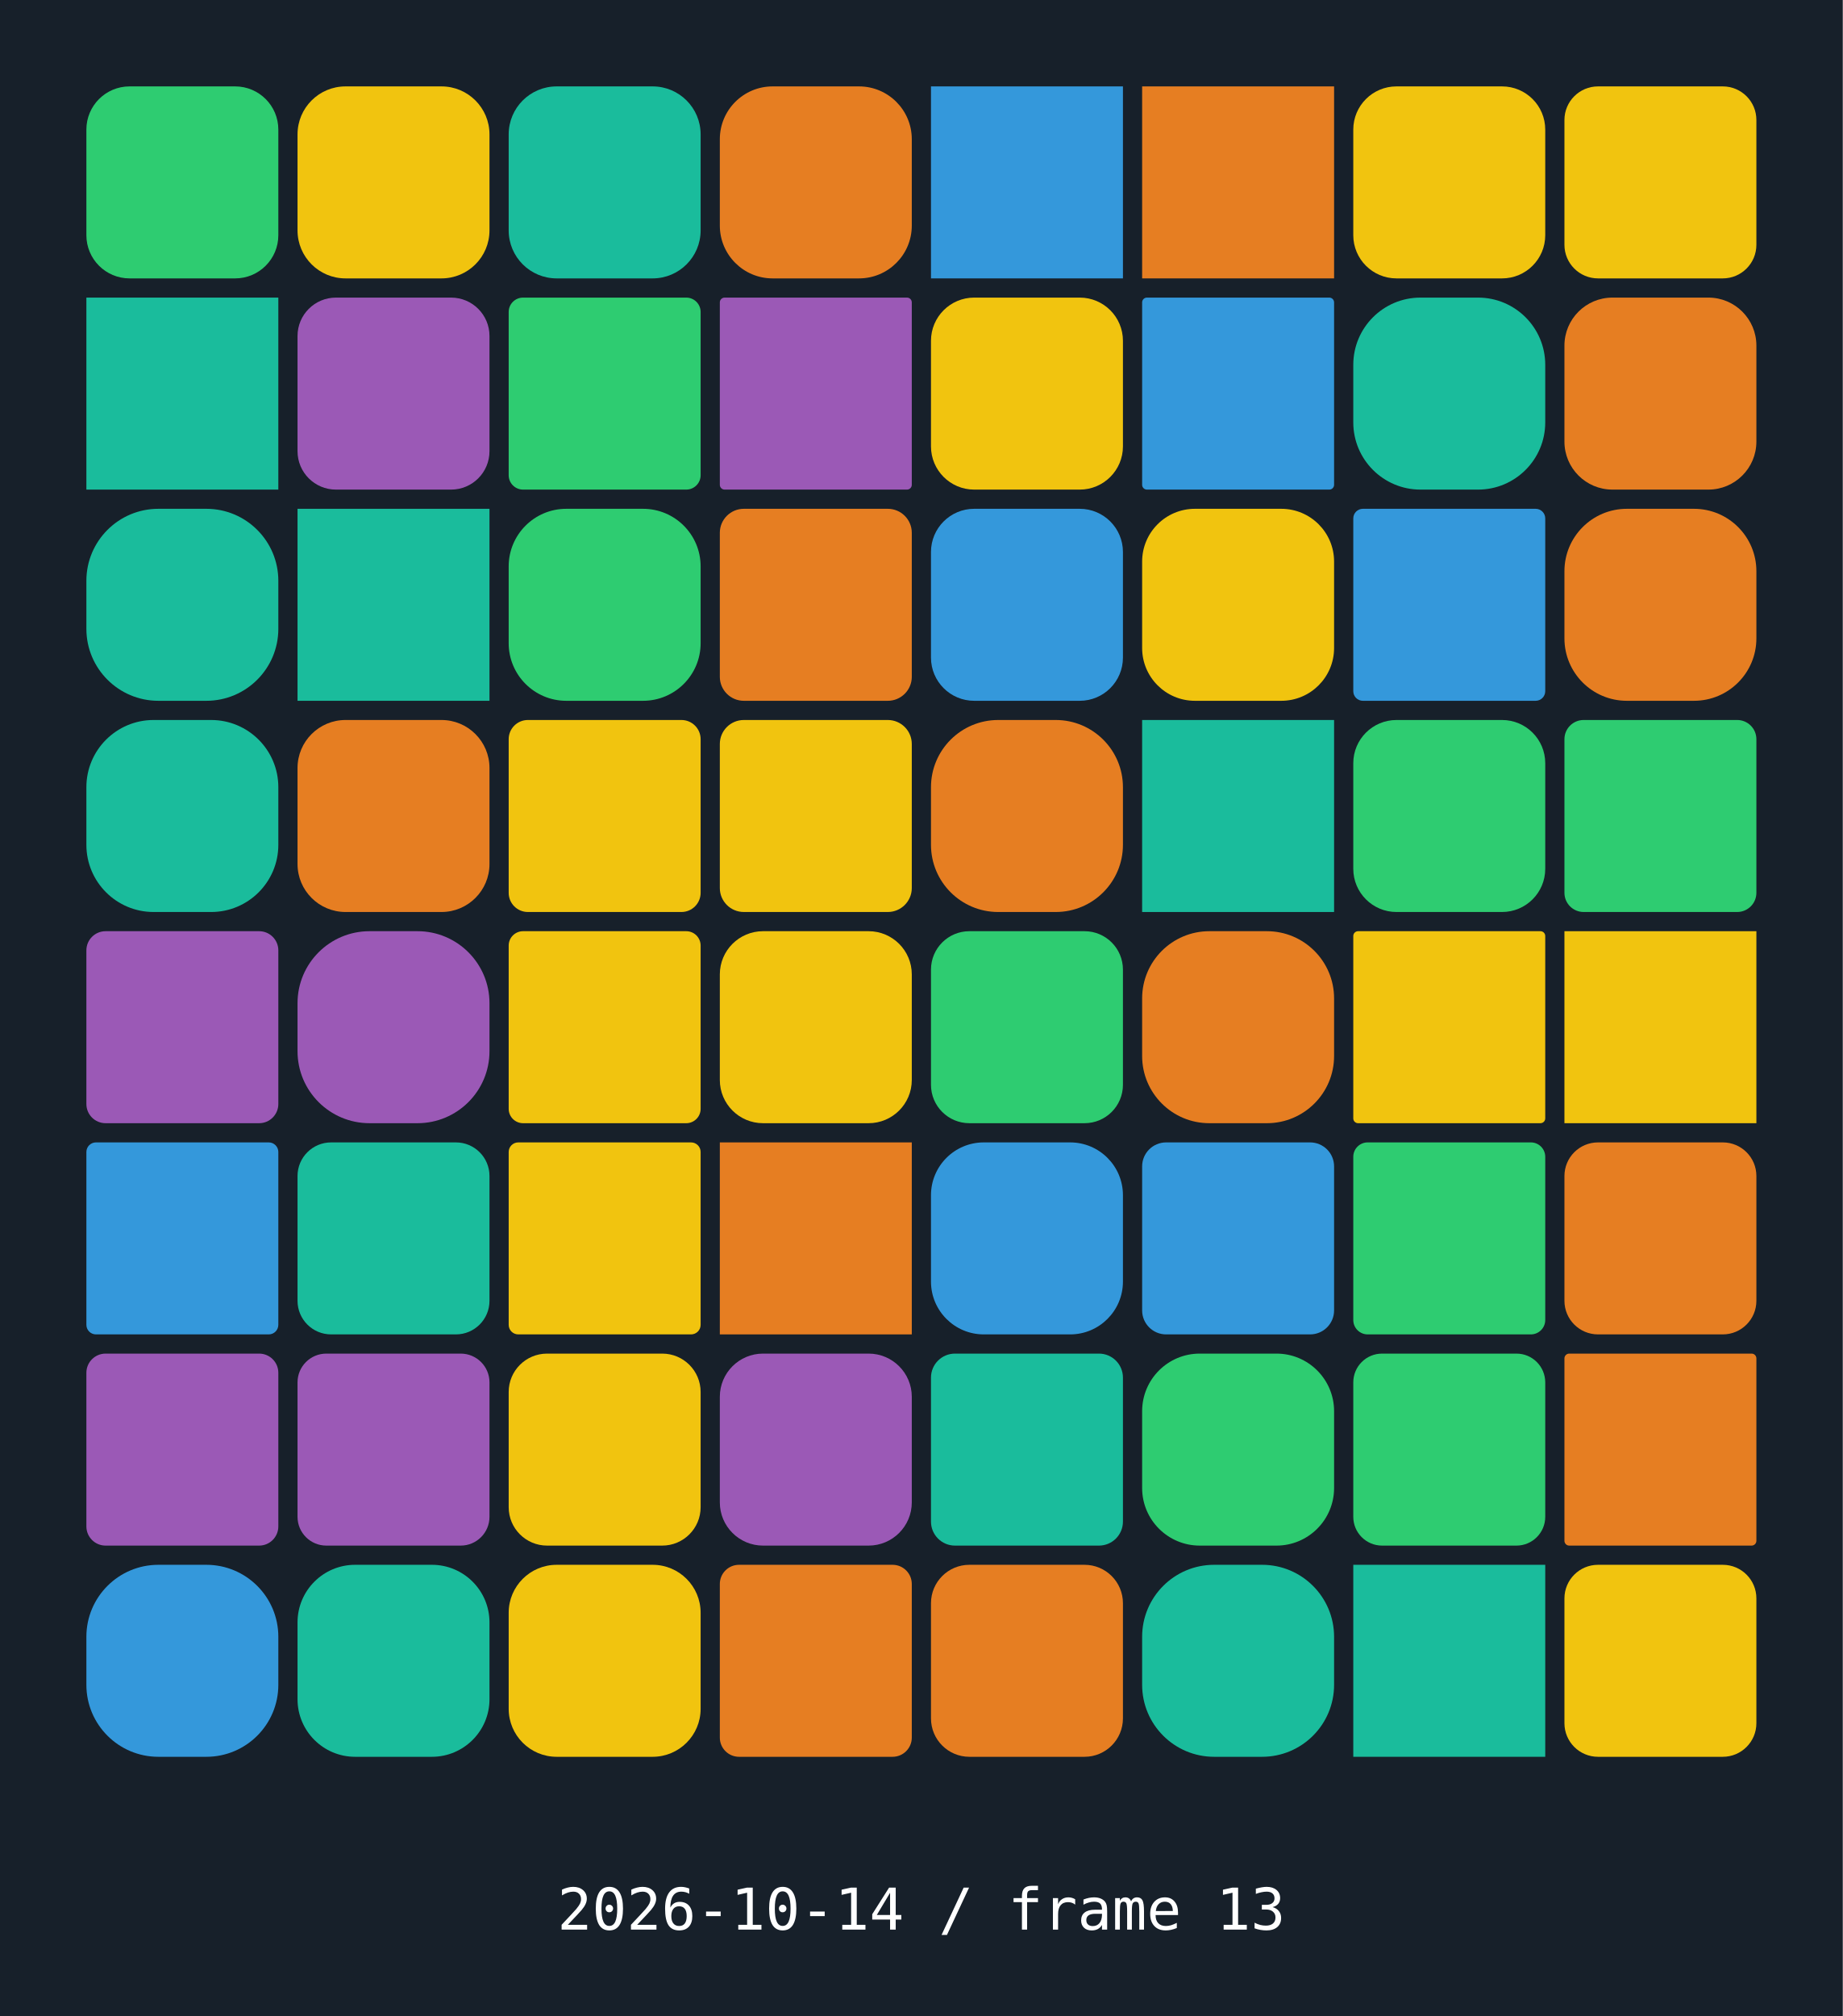
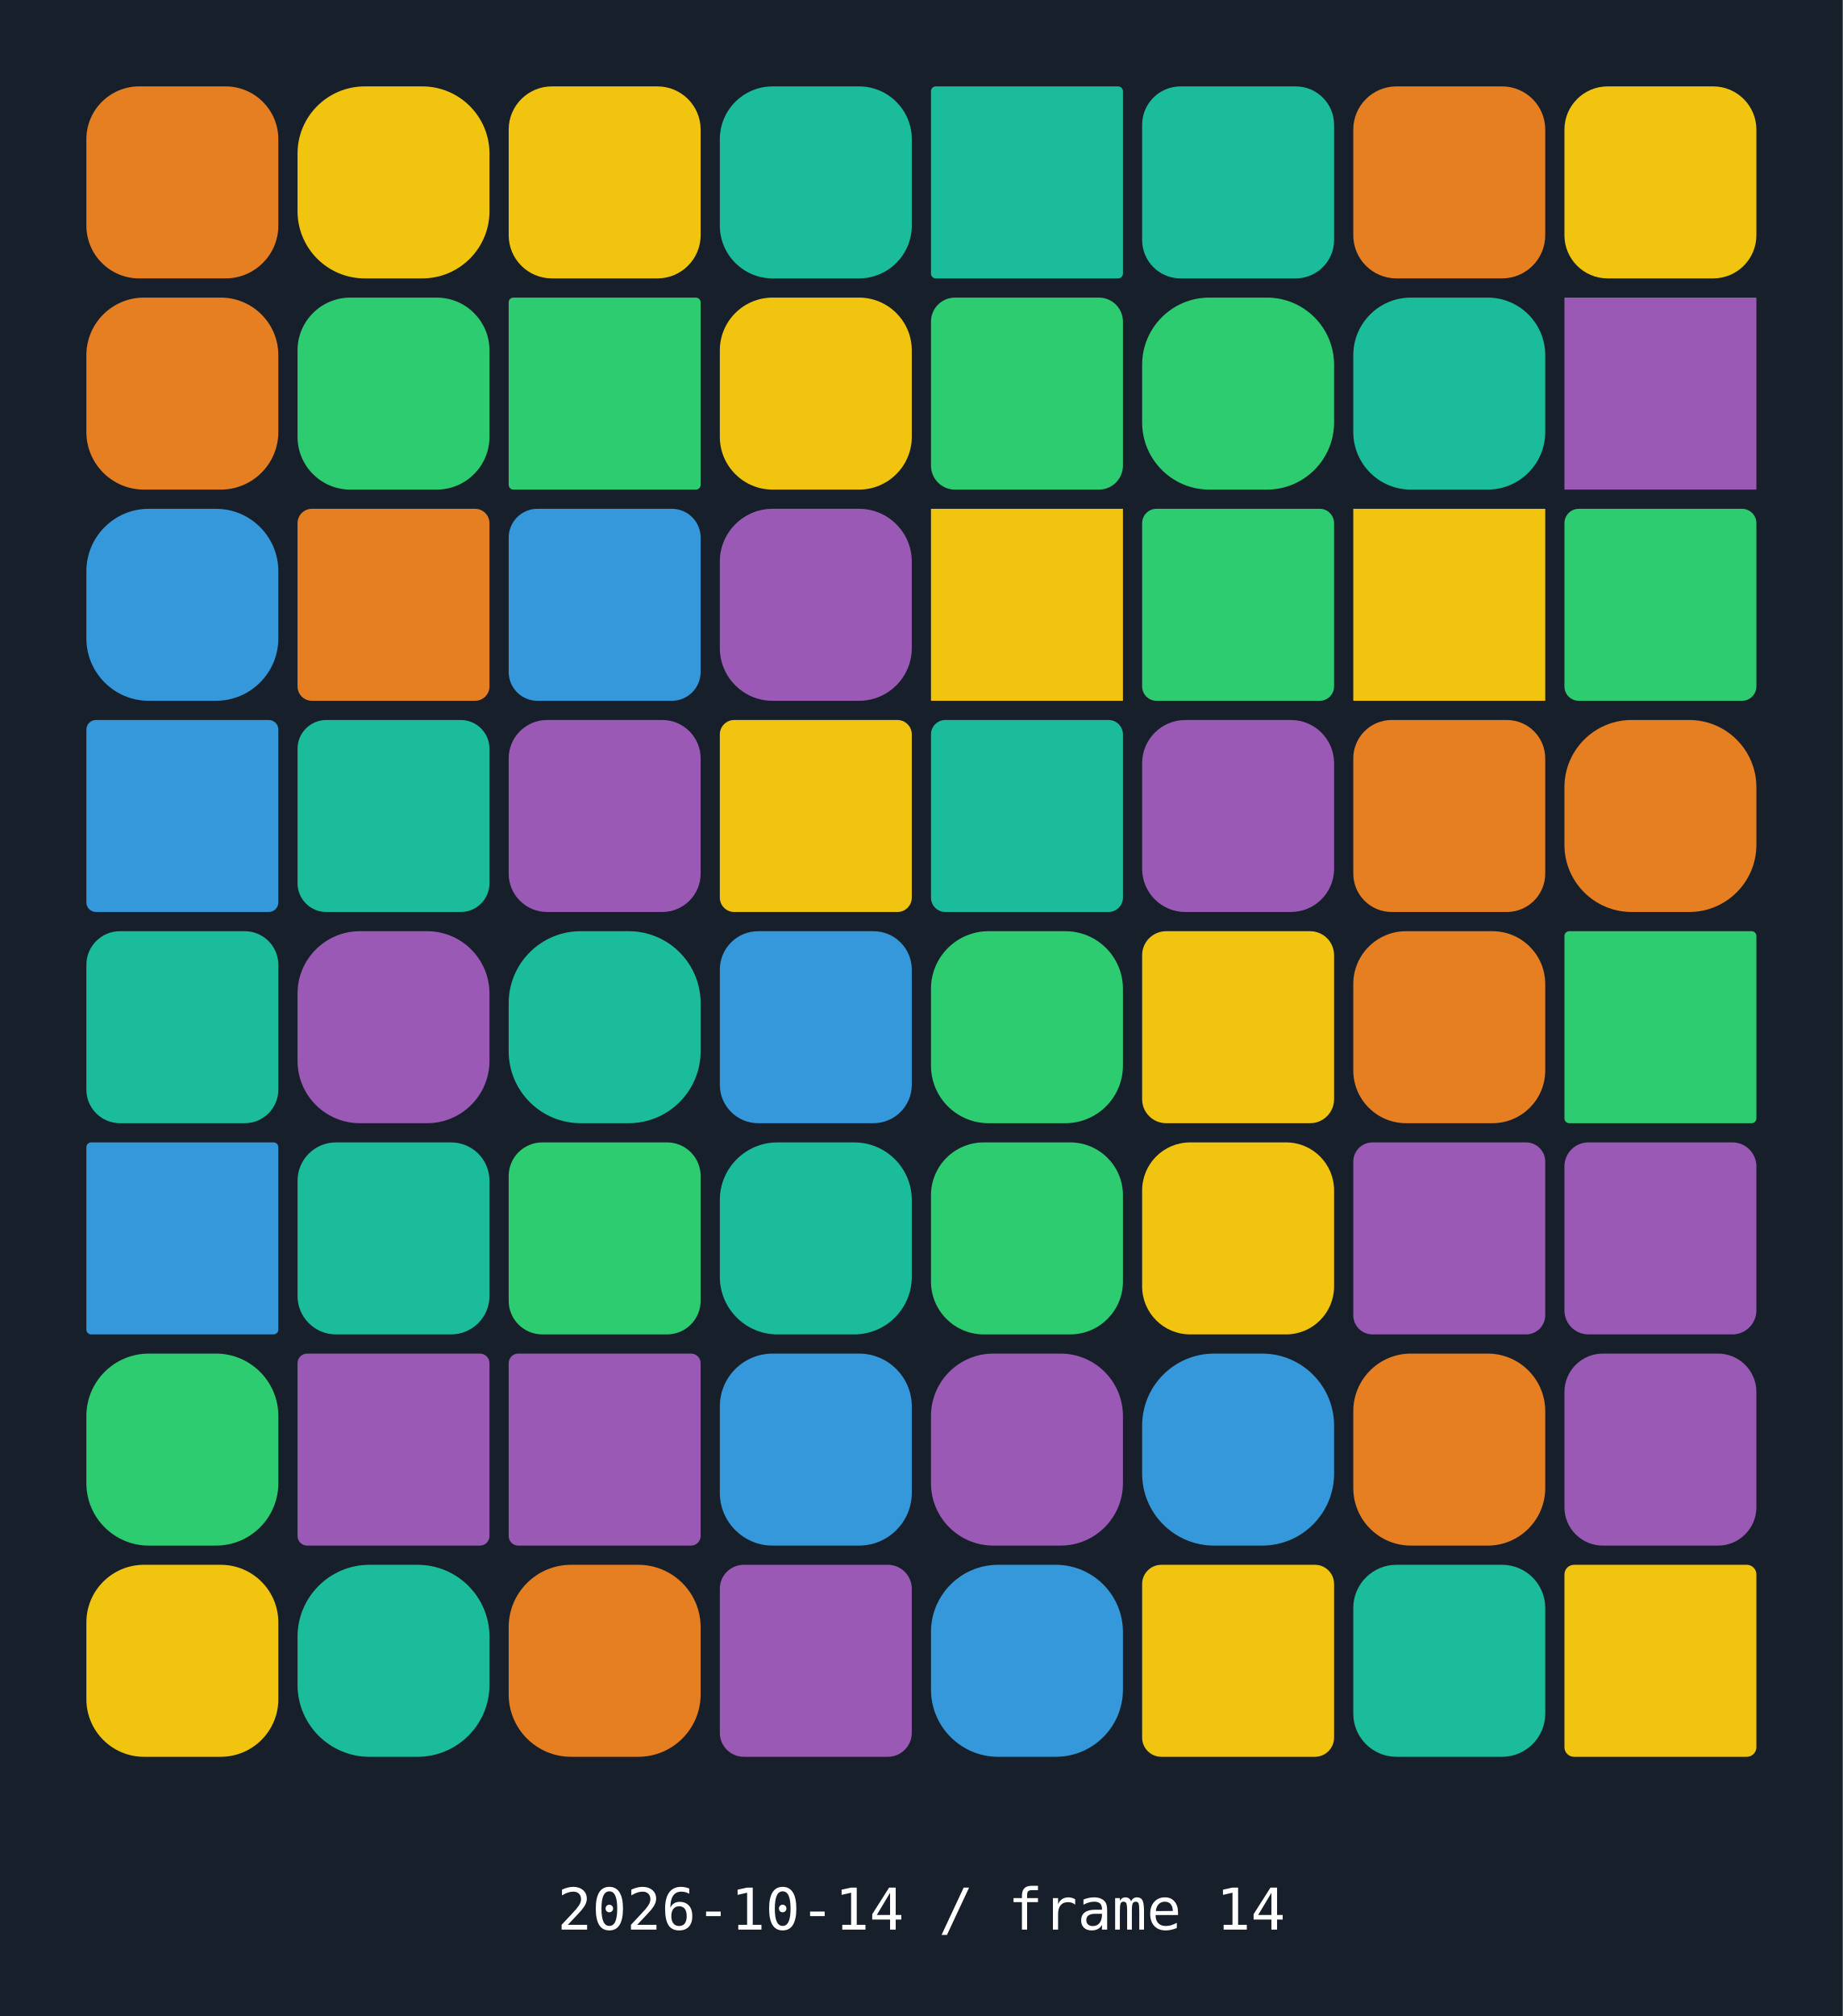
<svg xmlns="http://www.w3.org/2000/svg" width="384" height="420" viewBox="0 0 384 420">
  <rect width="384" height="420" fill="#17202a" />
-   <rect x="18" y="18" width="40" height="40" rx="9" fill="#2ecc71" />
-   <rect x="62" y="18" width="40" height="40" rx="10" fill="#f1c40f" />
-   <rect x="106" y="18" width="40" height="40" rx="10" fill="#1abc9c" />
-   <rect x="150" y="18" width="40" height="40" rx="11" fill="#e67e22" />
-   <rect x="194" y="18" width="40" height="40" rx="0" fill="#3498db" />
-   <rect x="238" y="18" width="40" height="40" rx="0" fill="#e67e22" />
-   <rect x="282" y="18" width="40" height="40" rx="9" fill="#f1c40f" />
-   <rect x="326" y="18" width="40" height="40" rx="7" fill="#f1c40f" />
-   <rect x="18" y="62" width="40" height="40" rx="0" fill="#1abc9c" />
-   <rect x="62" y="62" width="40" height="40" rx="8" fill="#9b59b6" />
-   <rect x="106" y="62" width="40" height="40" rx="3" fill="#2ecc71" />
-   <rect x="150" y="62" width="40" height="40" rx="1" fill="#9b59b6" />
-   <rect x="194" y="62" width="40" height="40" rx="9" fill="#f1c40f" />
-   <rect x="238" y="62" width="40" height="40" rx="1" fill="#3498db" />
-   <rect x="282" y="62" width="40" height="40" rx="14" fill="#1abc9c" />
-   <rect x="326" y="62" width="40" height="40" rx="10" fill="#e67e22" />
-   <rect x="18" y="106" width="40" height="40" rx="15" fill="#1abc9c" />
-   <rect x="62" y="106" width="40" height="40" rx="0" fill="#1abc9c" />
-   <rect x="106" y="106" width="40" height="40" rx="12" fill="#2ecc71" />
-   <rect x="150" y="106" width="40" height="40" rx="5" fill="#e67e22" />
-   <rect x="194" y="106" width="40" height="40" rx="9" fill="#3498db" />
-   <rect x="238" y="106" width="40" height="40" rx="11" fill="#f1c40f" />
-   <rect x="282" y="106" width="40" height="40" rx="2" fill="#3498db" />
-   <rect x="326" y="106" width="40" height="40" rx="13" fill="#e67e22" />
-   <rect x="18" y="150" width="40" height="40" rx="14" fill="#1abc9c" />
-   <rect x="62" y="150" width="40" height="40" rx="10" fill="#e67e22" />
-   <rect x="106" y="150" width="40" height="40" rx="4" fill="#f1c40f" />
-   <rect x="150" y="150" width="40" height="40" rx="5" fill="#f1c40f" />
-   <rect x="194" y="150" width="40" height="40" rx="14" fill="#e67e22" />
-   <rect x="238" y="150" width="40" height="40" rx="0" fill="#1abc9c" />
-   <rect x="282" y="150" width="40" height="40" rx="9" fill="#2ecc71" />
-   <rect x="326" y="150" width="40" height="40" rx="4" fill="#2ecc71" />
-   <rect x="18" y="194" width="40" height="40" rx="4" fill="#9b59b6" />
-   <rect x="62" y="194" width="40" height="40" rx="15" fill="#9b59b6" />
-   <rect x="106" y="194" width="40" height="40" rx="3" fill="#f1c40f" />
-   <rect x="150" y="194" width="40" height="40" rx="9" fill="#f1c40f" />
-   <rect x="194" y="194" width="40" height="40" rx="8" fill="#2ecc71" />
-   <rect x="238" y="194" width="40" height="40" rx="14" fill="#e67e22" />
-   <rect x="282" y="194" width="40" height="40" rx="1" fill="#f1c40f" />
-   <rect x="326" y="194" width="40" height="40" rx="0" fill="#f1c40f" />
-   <rect x="18" y="238" width="40" height="40" rx="2" fill="#3498db" />
-   <rect x="62" y="238" width="40" height="40" rx="7" fill="#1abc9c" />
-   <rect x="106" y="238" width="40" height="40" rx="2" fill="#f1c40f" />
-   <rect x="150" y="238" width="40" height="40" rx="0" fill="#e67e22" />
-   <rect x="194" y="238" width="40" height="40" rx="11" fill="#3498db" />
-   <rect x="238" y="238" width="40" height="40" rx="5" fill="#3498db" />
-   <rect x="282" y="238" width="40" height="40" rx="3" fill="#2ecc71" />
-   <rect x="326" y="238" width="40" height="40" rx="7" fill="#e67e22" />
-   <rect x="18" y="282" width="40" height="40" rx="4" fill="#9b59b6" />
-   <rect x="62" y="282" width="40" height="40" rx="6" fill="#9b59b6" />
-   <rect x="106" y="282" width="40" height="40" rx="8" fill="#f1c40f" />
-   <rect x="150" y="282" width="40" height="40" rx="9" fill="#9b59b6" />
-   <rect x="194" y="282" width="40" height="40" rx="5" fill="#1abc9c" />
-   <rect x="238" y="282" width="40" height="40" rx="12" fill="#2ecc71" />
-   <rect x="282" y="282" width="40" height="40" rx="6" fill="#2ecc71" />
-   <rect x="326" y="282" width="40" height="40" rx="1" fill="#e67e22" />
-   <rect x="18" y="326" width="40" height="40" rx="15" fill="#3498db" />
-   <rect x="62" y="326" width="40" height="40" rx="12" fill="#1abc9c" />
-   <rect x="106" y="326" width="40" height="40" rx="10" fill="#f1c40f" />
-   <rect x="150" y="326" width="40" height="40" rx="4" fill="#e67e22" />
-   <rect x="194" y="326" width="40" height="40" rx="8" fill="#e67e22" />
-   <rect x="238" y="326" width="40" height="40" rx="15" fill="#1abc9c" />
-   <rect x="282" y="326" width="40" height="40" rx="0" fill="#1abc9c" />
-   <rect x="326" y="326" width="40" height="40" rx="7" fill="#f1c40f" />
-   <text x="192" y="402" text-anchor="middle" fill="#ffffff" font-family="monospace">2026-10-14 / frame 13</text>
+   <rect x="18" y="18" width="40" height="40" rx="11" fill="#e67e22" />
+   <rect x="62" y="18" width="40" height="40" rx="14" fill="#f1c40f" />
+   <rect x="106" y="18" width="40" height="40" rx="9" fill="#f1c40f" />
+   <rect x="150" y="18" width="40" height="40" rx="11" fill="#1abc9c" />
+   <rect x="194" y="18" width="40" height="40" rx="1" fill="#1abc9c" />
+   <rect x="238" y="18" width="40" height="40" rx="8" fill="#1abc9c" />
+   <rect x="282" y="18" width="40" height="40" rx="9" fill="#e67e22" />
+   <rect x="326" y="18" width="40" height="40" rx="9" fill="#f1c40f" />
+   <rect x="18" y="62" width="40" height="40" rx="12" fill="#e67e22" />
+   <rect x="62" y="62" width="40" height="40" rx="11" fill="#2ecc71" />
+   <rect x="106" y="62" width="40" height="40" rx="1" fill="#2ecc71" />
+   <rect x="150" y="62" width="40" height="40" rx="11" fill="#f1c40f" />
+   <rect x="194" y="62" width="40" height="40" rx="5" fill="#2ecc71" />
+   <rect x="238" y="62" width="40" height="40" rx="14" fill="#2ecc71" />
+   <rect x="282" y="62" width="40" height="40" rx="12" fill="#1abc9c" />
+   <rect x="326" y="62" width="40" height="40" rx="0" fill="#9b59b6" />
+   <rect x="18" y="106" width="40" height="40" rx="13" fill="#3498db" />
+   <rect x="62" y="106" width="40" height="40" rx="3" fill="#e67e22" />
+   <rect x="106" y="106" width="40" height="40" rx="6" fill="#3498db" />
+   <rect x="150" y="106" width="40" height="40" rx="11" fill="#9b59b6" />
+   <rect x="194" y="106" width="40" height="40" rx="0" fill="#f1c40f" />
+   <rect x="238" y="106" width="40" height="40" rx="3" fill="#2ecc71" />
+   <rect x="282" y="106" width="40" height="40" rx="0" fill="#f1c40f" />
+   <rect x="326" y="106" width="40" height="40" rx="3" fill="#2ecc71" />
+   <rect x="18" y="150" width="40" height="40" rx="2" fill="#3498db" />
+   <rect x="62" y="150" width="40" height="40" rx="6" fill="#1abc9c" />
+   <rect x="106" y="150" width="40" height="40" rx="8" fill="#9b59b6" />
+   <rect x="150" y="150" width="40" height="40" rx="3" fill="#f1c40f" />
+   <rect x="194" y="150" width="40" height="40" rx="3" fill="#1abc9c" />
+   <rect x="238" y="150" width="40" height="40" rx="9" fill="#9b59b6" />
+   <rect x="282" y="150" width="40" height="40" rx="8" fill="#e67e22" />
+   <rect x="326" y="150" width="40" height="40" rx="14" fill="#e67e22" />
+   <rect x="18" y="194" width="40" height="40" rx="7" fill="#1abc9c" />
+   <rect x="62" y="194" width="40" height="40" rx="13" fill="#9b59b6" />
+   <rect x="106" y="194" width="40" height="40" rx="15" fill="#1abc9c" />
+   <rect x="150" y="194" width="40" height="40" rx="8" fill="#3498db" />
+   <rect x="194" y="194" width="40" height="40" rx="12" fill="#2ecc71" />
+   <rect x="238" y="194" width="40" height="40" rx="5" fill="#f1c40f" />
+   <rect x="282" y="194" width="40" height="40" rx="11" fill="#e67e22" />
+   <rect x="326" y="194" width="40" height="40" rx="1" fill="#2ecc71" />
+   <rect x="18" y="238" width="40" height="40" rx="1" fill="#3498db" />
+   <rect x="62" y="238" width="40" height="40" rx="8" fill="#1abc9c" />
+   <rect x="106" y="238" width="40" height="40" rx="7" fill="#2ecc71" />
+   <rect x="150" y="238" width="40" height="40" rx="12" fill="#1abc9c" />
+   <rect x="194" y="238" width="40" height="40" rx="11" fill="#2ecc71" />
+   <rect x="238" y="238" width="40" height="40" rx="10" fill="#f1c40f" />
+   <rect x="282" y="238" width="40" height="40" rx="4" fill="#9b59b6" />
+   <rect x="326" y="238" width="40" height="40" rx="5" fill="#9b59b6" />
+   <rect x="18" y="282" width="40" height="40" rx="13" fill="#2ecc71" />
+   <rect x="62" y="282" width="40" height="40" rx="2" fill="#9b59b6" />
+   <rect x="106" y="282" width="40" height="40" rx="2" fill="#9b59b6" />
+   <rect x="150" y="282" width="40" height="40" rx="11" fill="#3498db" />
+   <rect x="194" y="282" width="40" height="40" rx="13" fill="#9b59b6" />
+   <rect x="238" y="282" width="40" height="40" rx="15" fill="#3498db" />
+   <rect x="282" y="282" width="40" height="40" rx="12" fill="#e67e22" />
+   <rect x="326" y="282" width="40" height="40" rx="8" fill="#9b59b6" />
+   <rect x="18" y="326" width="40" height="40" rx="12" fill="#f1c40f" />
+   <rect x="62" y="326" width="40" height="40" rx="15" fill="#1abc9c" />
+   <rect x="106" y="326" width="40" height="40" rx="13" fill="#e67e22" />
+   <rect x="150" y="326" width="40" height="40" rx="5" fill="#9b59b6" />
+   <rect x="194" y="326" width="40" height="40" rx="14" fill="#3498db" />
+   <rect x="238" y="326" width="40" height="40" rx="4" fill="#f1c40f" />
+   <rect x="282" y="326" width="40" height="40" rx="9" fill="#1abc9c" />
+   <rect x="326" y="326" width="40" height="40" rx="2" fill="#f1c40f" />
+   <text x="192" y="402" text-anchor="middle" fill="#ffffff" font-family="monospace">2026-10-14 / frame 14</text>
</svg>
